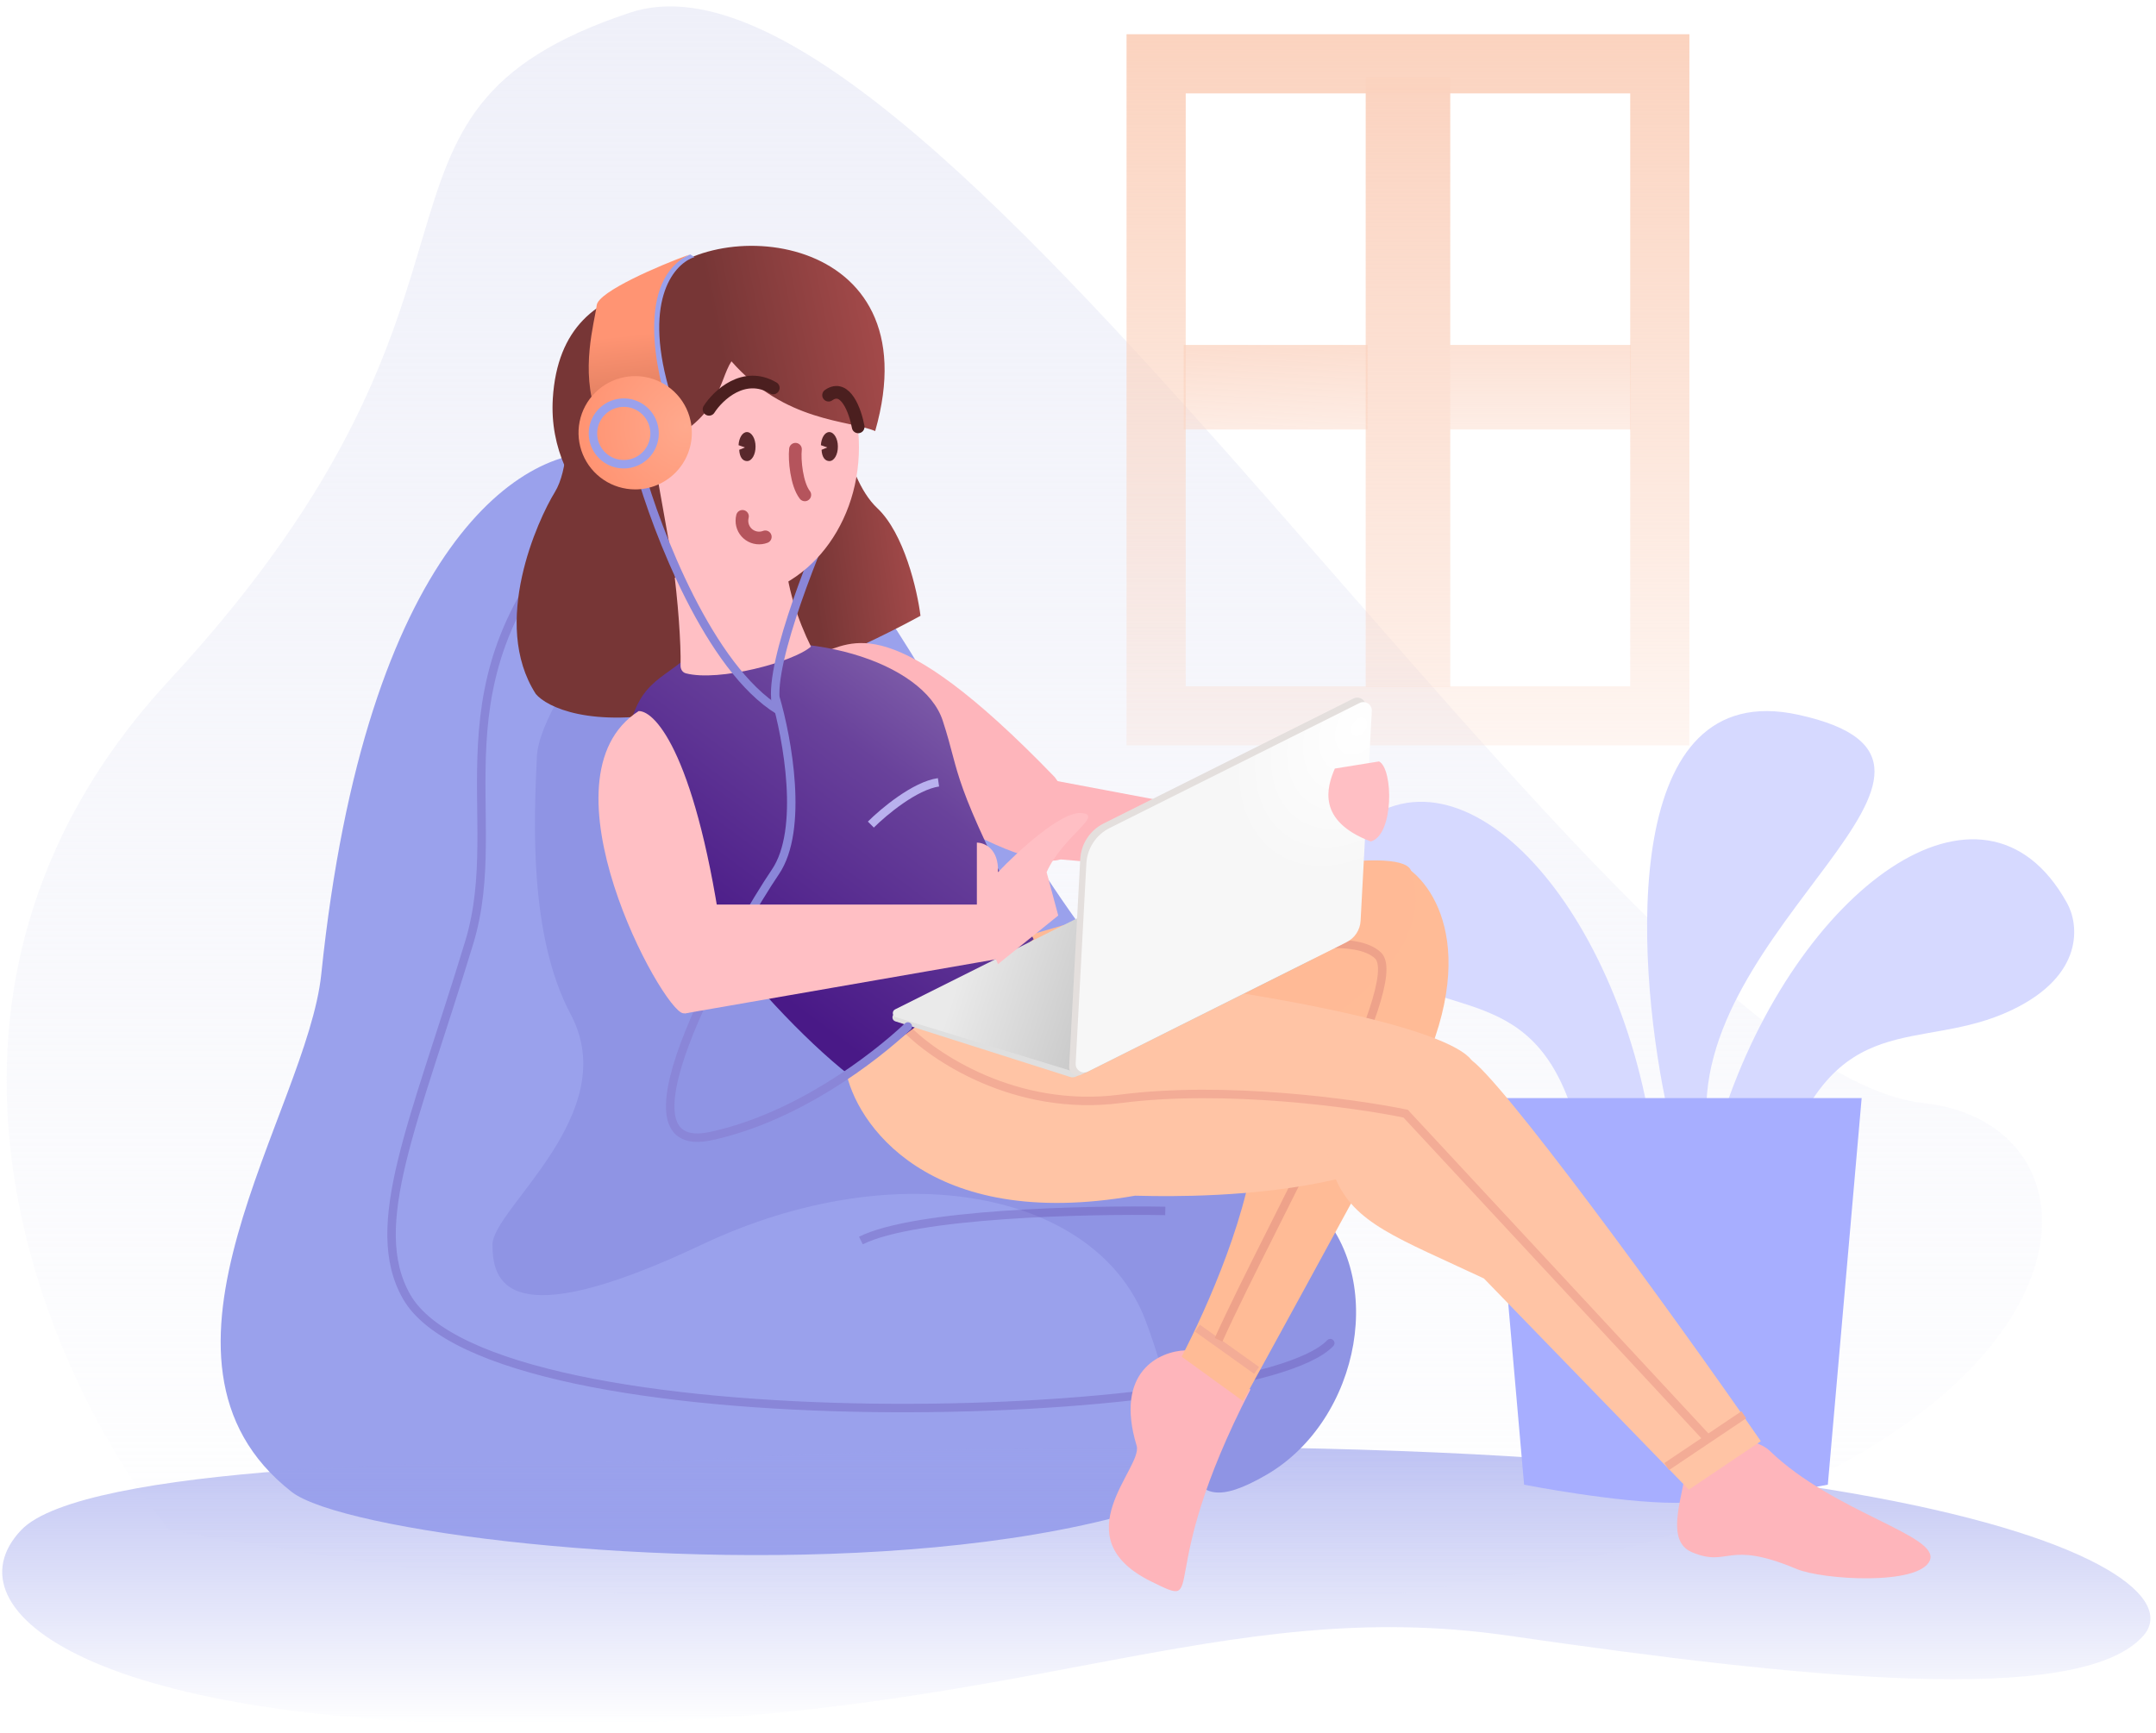
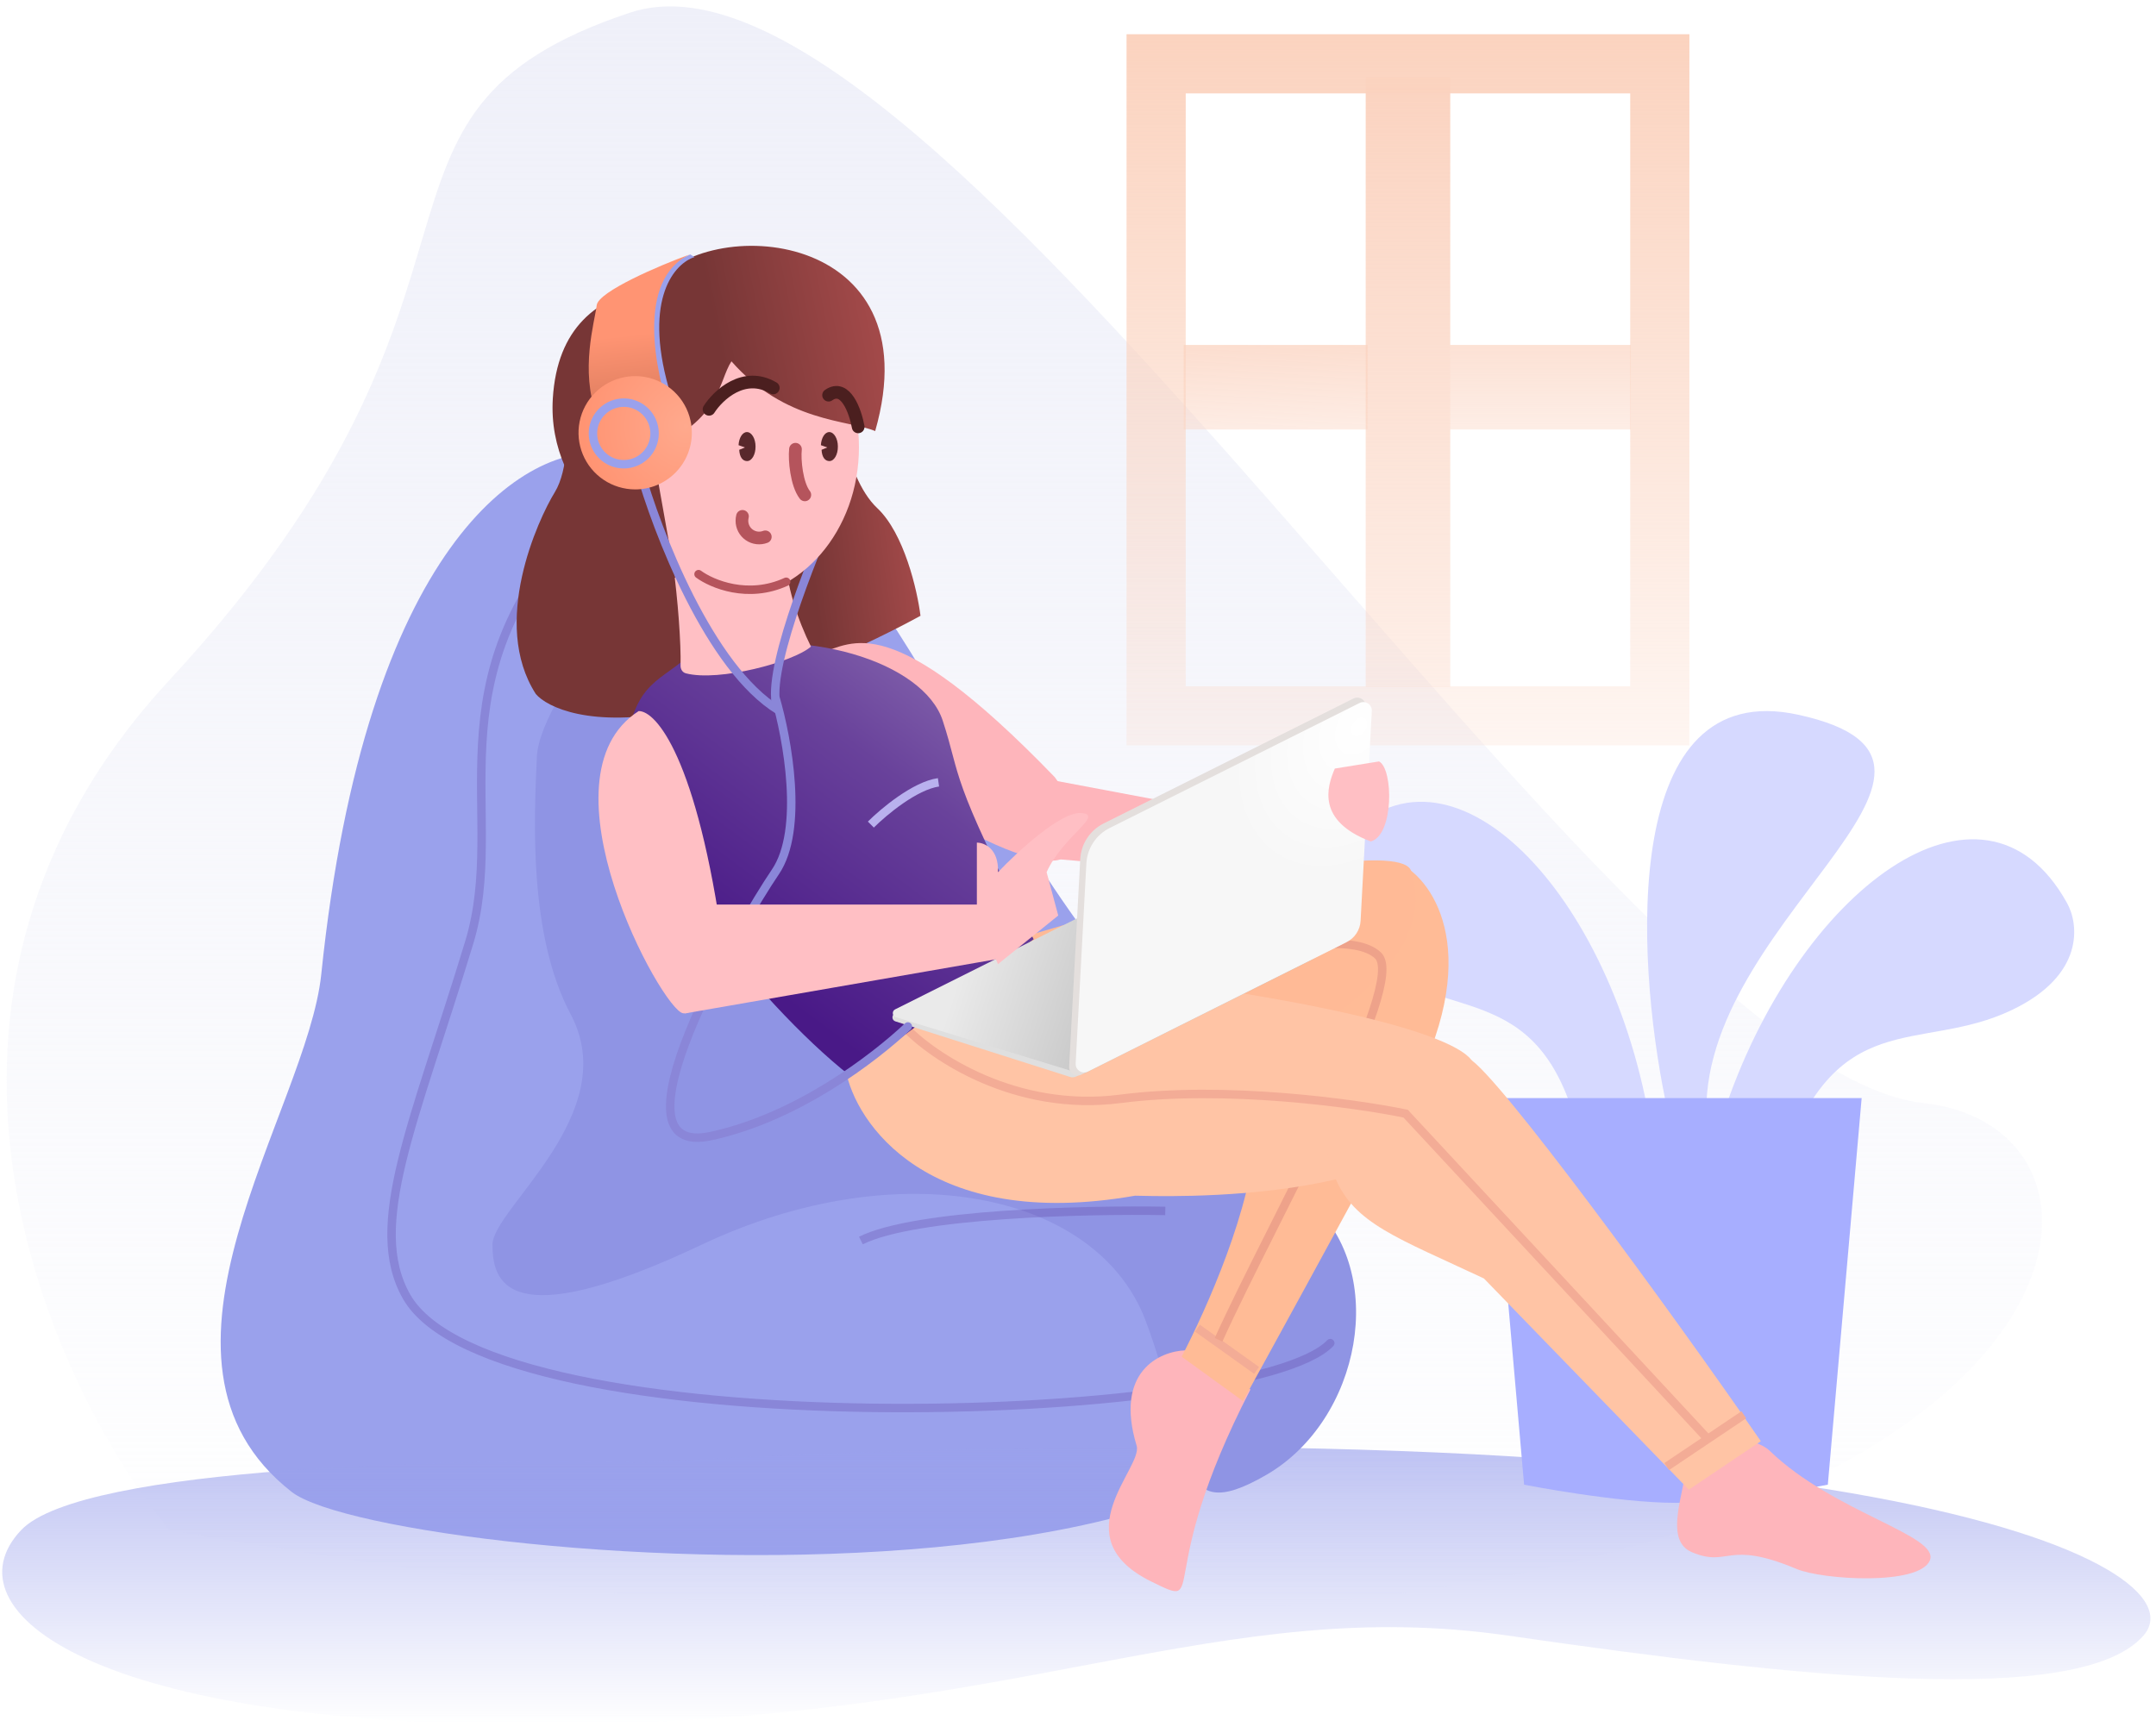
<svg xmlns="http://www.w3.org/2000/svg" width="255" height="205" viewBox="0 0 255 205" fill="none">
  <path d="M20 80.5C-14.8 118.1 5.5 163.166 20 181C240.5 220 264 134.5 227.5 130.5C191 126.5 110.5 -10.5 74.5 1.5C38.5 13.5 63.5 33.5 20 80.5Z" fill="url(#paint0_linear)" />
  <path d="M166.527 9.154L166.527 81.25" stroke="url(#paint1_linear)" stroke-width="10" />
  <path d="M161.75 45.81H140" stroke="url(#paint2_linear)" stroke-width="10" />
  <path d="M192.875 45.81H171.5" stroke="url(#paint3_linear)" stroke-width="10" />
  <rect x="136.741" y="7.549" width="59.572" height="77.134" stroke="url(#paint4_linear)" stroke-width="7" />
  <path d="M37.999 115.248C43.246 64.497 62.003 52.23 72.087 53.646C98.837 47.146 108.614 84.289 129.337 111.647C138.18 123.321 146.688 124.546 155.587 141.147C185.337 196.647 46.165 185.599 34.501 176.498C14.474 160.871 36.321 131.479 37.999 115.248Z" fill="#9AA1EC" />
  <path d="M2.501 181.017C9.701 173.417 54.501 172.517 76.001 173.017C219.501 165.017 261 185.017 253.5 193.517C246 202.017 213 198.517 178.5 193.517C144 188.517 121.001 203.517 66.001 204.017C11.001 204.517 -6.499 190.517 2.501 181.017Z" fill="url(#paint5_linear)" />
  <path d="M157.568 101.015C169.651 84.494 189.48 103.468 194.833 131.095L187.314 136.754C183.316 116.122 172.692 120.987 162.435 114.408C154.388 109.246 155.837 103.328 157.568 101.015Z" fill="#D6D9FF" />
  <path d="M244.457 106.795C234.515 88.903 212.487 105.272 203.749 132.022L210.509 138.57C217.034 118.592 226.973 124.738 237.967 119.481C246.592 115.357 245.887 109.305 244.457 106.795Z" fill="#D6D9FF" />
  <path d="M212.699 84.558C191.699 79.958 193.449 112.975 196.949 130.058L201.949 133.808C199.199 109.558 238.949 90.308 212.699 84.558Z" fill="#D6D9FF" />
  <path d="M176.261 129.909H220.186L216.186 175.642C216.186 175.642 205.238 177.793 198.223 177.793C191.209 177.793 180.261 175.642 180.261 175.642L176.261 129.909Z" fill="#A7AEFF" />
  <path d="M67.499 119.998C62.499 110.598 63.166 96.914 63.499 89.498C63.833 82.081 80.799 60.798 82.999 73.998C85.749 90.498 145.75 133.998 155 142.248C164.25 150.498 161 167.998 149.75 174.498C138.5 180.998 141.25 171.498 135.5 156.248C129.75 140.998 106.25 136.248 82.999 147.248C59.749 158.248 58.249 151.498 58.249 147.248C58.249 142.998 73.749 131.748 67.499 119.998Z" fill="#8F94E4" />
  <path d="M137.824 143.257C128.49 143.09 108.224 143.557 101.824 146.757" stroke="#491987" stroke-opacity="0.2" />
  <path d="M68.837 61.397C50.499 80.748 60.142 96.238 55.499 111.498C49 132.863 43.303 144.996 48.087 153.396C58.337 171.396 148.087 168.646 157.337 158.896" stroke="#491987" stroke-opacity="0.2" stroke-linecap="round" />
  <path d="M65.621 58.225C67.221 55.625 67.204 50.559 66.996 48.35C67.579 47.767 69.446 45.175 72.246 39.475C75.746 32.35 87.121 31.1 94.496 33.6C101.871 36.1 99.371 43.6 98.996 44.85C98.621 46.1 99.746 56.35 103.746 60.1C106.946 63.1 108.496 69.85 108.871 72.85C103.662 75.725 90.646 82 80.246 84.1C69.846 86.2 64.662 83.642 63.371 82.1C57.996 73.725 63.621 61.475 65.621 58.225Z" fill="url(#paint6_linear)" />
  <path d="M200.123 183.636C196.595 182.16 199.445 176.212 199.45 172.925C202.203 169.252 207.591 169.97 209.325 171.647C216.912 178.985 229.525 181.645 228.245 184.618C226.965 187.591 215.584 186.915 212.469 185.607C204.158 182.115 204.534 185.48 200.123 183.636Z" fill="#FEB5BB" />
  <path d="M134.436 171.038C131.772 162.238 137.186 159.845 140.226 159.748L147.897 164.38C136.173 187.104 143.146 190.526 136.173 187.104C125.531 181.879 135.22 173.625 134.436 171.038Z" fill="#FEB5BB" />
  <path d="M124.74 91.928C105.259 71.748 100.867 76.148 97 77.25C98.201 92.261 122.254 103.787 125.666 101.538C128.396 99.738 126.374 94.01 124.74 91.928Z" fill="#FEB5BB" />
  <path d="M159.384 98.873L124.884 92.373V101.623L159.384 104.623V98.873Z" fill="#FEB5BB" />
  <path d="M166.509 129.998C175.709 112.998 169.583 104.25 165.75 102.25C151.25 99.25 149.009 122.998 148.509 133.998C148.109 142.798 142.676 154.915 139.759 160.498L147.009 165.748C149.676 160.915 157.309 146.998 166.509 129.998Z" fill="#FFBB96" />
  <path d="M148.625 162.125L141.625 157.125" stroke="#F3AC96" />
  <path d="M138.534 130.219C119.426 142.625 107.485 134.827 104.285 129.887L115.548 112.499C154.311 100.593 166.868 100.527 166.923 103.241C171.862 117.754 140.103 129.552 138.534 130.219Z" fill="#FFBA96" />
  <path d="M144.125 158.5C150.625 144.167 166.523 116.348 162.973 113.026C158 108.373 134.64 116.86 120.973 119.526" stroke="#EEA28A" />
  <path d="M134.244 141.455C109.767 145.749 101.112 132.823 100.009 126.498L118.739 113.854C162.731 118.455 175.362 123.751 174.259 126.498C173.019 143.174 136.104 141.455 134.244 141.455Z" fill="#FFC4A5" />
  <path d="M175.51 151.247C165.31 146.447 160.131 144.772 157.884 139.248C151.884 124.498 169.76 123.248 173.76 125.248C176.96 126.848 197.509 154.914 208.259 170.498L199.745 176.231L175.51 151.247Z" fill="#FFC4A5" />
  <path d="M206.25 167.373L197.125 173.5" stroke="#F3AC96" />
  <path d="M107 121.498C110.334 124.998 120.1 131.598 132.5 129.998C144.9 128.398 160.167 130.498 166.25 131.748L202 170.248" stroke="#F3AC96" />
  <path d="M74 89.125C74.8 80.325 78.5 80.625 81.75 77.25C95.241 73.752 109.25 78.375 111.5 85.25C113.75 92.124 112.125 91.5 122.259 111.119L100.509 127.244C89.593 118.661 73.2 97.925 74 89.125Z" fill="url(#paint7_linear)" />
  <path d="M103 97.551C104.5 96.051 108.2 92.951 111 92.551" stroke="#B9B1EE" />
  <path fill-rule="evenodd" clip-rule="evenodd" d="M92.897 65.537C92.907 69.133 94.415 73.48 95.916 76.493C93.861 78.313 85.027 80.684 81.12 79.657C80.716 79.551 80.484 79.163 80.493 78.746C80.604 73.558 79.168 59.018 76.614 54.21C80.473 53.051 92.886 61.936 92.897 65.537Z" fill="#FFBFC4" />
  <path d="M98.875 59.625C95.875 66.25 90.3 80.375 92 83.875" stroke="#8A86D8" />
  <path fill-rule="evenodd" clip-rule="evenodd" d="M86.221 35.039C94.71 35.039 101.592 43.04 101.592 52.906C101.592 62.773 94.71 70.756 86.221 70.756C82.632 70.7 79.285 66.762 76.723 64.248C77.041 59.771 76.999 57.729 76.308 55.352C75.24 52.404 75.627 53.639 76.723 53.51L75.76 52.69C75.76 50.64 75.419 52.04 73.37 52.04L70.937 51.939C71.357 42.533 78.022 35.039 86.221 35.039Z" fill="#FFBFC4" />
  <path d="M77.137 52.996C85.237 49.797 84.971 45.079 86.512 42.746C92.887 49.996 100.345 49.663 103.512 50.996C110.384 26.998 83.512 25.123 77.137 33.873C70.509 35.124 65.903 38.835 65.385 47.122C64.634 59.122 76.167 66.125 79.875 68.375L77.137 52.996Z" fill="url(#paint8_linear)" />
  <path d="M83.862 48.424C84.948 46.736 87.986 43.865 91.459 45.892" stroke="#4B1F1F" stroke-width="1.5" stroke-linecap="round" />
  <path d="M101.5 50.5C101.167 48.667 100 45.35 98 46.75" stroke="#4B1F1F" stroke-width="1.5" stroke-linecap="round" />
  <path d="M75.612 55.42C77.696 62.879 83.912 79.045 92.112 84.045" stroke="#8A86D8" />
  <path d="M82.141 30.415L81.641 30.102L73.687 33.719C73.287 38.319 74.812 46.125 79.078 45.852C76.078 35.202 79.87 31.123 82.141 30.415Z" fill="#9AA1EC" />
  <path d="M81.594 30.094C75.194 33.094 77.495 44.019 79.328 49.102H70.578C68.578 43.852 70.328 38.102 70.578 36.102C70.778 34.502 77.927 31.427 81.594 30.094Z" fill="url(#paint9_linear)" />
  <path fill-rule="evenodd" clip-rule="evenodd" d="M81.828 51.197C81.828 49.872 81.435 48.577 80.7 47.475C79.964 46.373 78.918 45.514 77.694 45.006C76.47 44.498 75.123 44.365 73.823 44.622C72.524 44.88 71.33 45.517 70.392 46.453C69.454 47.389 68.814 48.582 68.554 49.881C68.294 51.18 68.425 52.527 68.93 53.752C69.435 54.977 70.292 56.025 71.392 56.763C72.493 57.501 73.787 57.896 75.112 57.899C75.994 57.901 76.867 57.73 77.682 57.394C78.497 57.058 79.238 56.565 79.862 55.942C80.486 55.319 80.98 54.58 81.318 53.766C81.655 52.951 81.829 52.078 81.828 51.197Z" fill="url(#paint10_radial)" />
  <path d="M77.418 51.277V51.277C77.418 50.556 77.205 49.852 76.805 49.253C76.405 48.654 75.836 48.187 75.171 47.911C74.506 47.635 73.773 47.563 73.067 47.703C72.36 47.843 71.711 48.189 71.201 48.698C70.691 49.207 70.344 49.855 70.202 50.561C70.061 51.268 70.132 52 70.406 52.666C70.681 53.332 71.147 53.901 71.745 54.303C72.343 54.704 73.047 54.919 73.767 54.92L73.768 54.92C74.247 54.922 74.722 54.828 75.165 54.646C75.608 54.463 76.01 54.195 76.35 53.857C76.689 53.518 76.958 53.116 77.141 52.673C77.325 52.231 77.419 51.756 77.418 51.277Z" stroke="#9AA1EC" />
  <path fill-rule="evenodd" clip-rule="evenodd" d="M89.361 52.827C89.365 51.885 88.897 51.114 88.341 51.115C87.82 51.116 87.399 51.793 87.352 52.665L88.11 52.936L87.431 53.215C87.48 54.094 87.842 54.551 88.368 54.547C88.925 54.542 89.371 53.773 89.361 52.827Z" fill="#59282C" />
  <path fill-rule="evenodd" clip-rule="evenodd" d="M99.099 52.827C99.103 51.885 98.635 51.114 98.079 51.115C97.558 51.116 97.138 51.793 97.09 52.665L97.848 52.936L97.169 53.215C97.219 54.094 97.58 54.551 98.106 54.547C98.663 54.542 99.109 53.773 99.099 52.827Z" fill="#59282C" />
  <path d="M94.084 53.146C93.946 54.426 94.223 57.292 95.19 58.545" stroke="#B5545C" stroke-width="1.5" stroke-linecap="round" stroke-linejoin="round" />
  <path d="M87.815 61.087C87.773 61.256 87.751 61.429 87.751 61.603C87.749 61.934 87.828 62.26 87.981 62.554C88.134 62.847 88.356 63.099 88.629 63.287C88.901 63.475 89.215 63.594 89.544 63.632C89.873 63.671 90.206 63.629 90.515 63.51" stroke="#B5545C" stroke-width="1.5" stroke-linecap="round" stroke-linejoin="round" />
+   <path d="M82.62 67.924C84.198 69.088 88.479 70.898 92.986 68.825" stroke="#B5545C" stroke-linecap="round" stroke-linejoin="round" />
  <path d="M105.9 120.832C105.473 120.696 105.427 120.109 105.828 119.908L138.426 103.599L153.608 108.429C156.173 109.245 156.448 112.766 154.04 113.971L127.308 127.345C127.075 127.462 126.806 127.483 126.557 127.404L105.9 120.832Z" fill="#DFDFDF" />
  <path d="M91.709 103.15L91.295 102.869L91.709 103.15ZM84.084 134.4L84.189 134.889L84.084 134.4ZM107.717 121.802C107.918 121.613 107.929 121.297 107.74 121.096C107.551 120.894 107.234 120.884 107.033 121.073L107.717 121.802ZM91.229 82.667C91.929 85.034 92.771 88.903 93.016 92.791C93.263 96.71 92.894 100.518 91.295 102.869L92.122 103.432C93.923 100.783 94.263 96.675 94.014 92.728C93.763 88.752 92.905 84.808 92.188 82.384L91.229 82.667ZM91.295 102.869C89.157 106.013 84.044 114.546 81.058 121.964C80.31 123.821 79.692 125.617 79.287 127.249C78.885 128.874 78.686 130.366 78.801 131.603C78.916 132.842 79.356 133.898 80.302 134.521C81.234 135.136 82.537 135.246 84.189 134.889L83.978 133.912C82.443 134.243 81.461 134.087 80.852 133.686C80.255 133.293 79.896 132.584 79.797 131.51C79.697 130.435 79.867 129.067 80.258 127.489C80.648 125.918 81.248 124.168 81.985 122.337C84.937 115.005 90.01 106.537 92.122 103.432L91.295 102.869ZM84.189 134.889C94.519 132.661 103.691 125.577 107.717 121.802L107.033 121.073C103.059 124.798 94.049 131.74 83.978 133.912L84.189 134.889Z" fill="#8A86D8" />
  <path d="M105.95 120.336C105.518 120.204 105.469 119.613 105.872 119.411L138.453 103.111L154.557 108.04C157.146 108.833 157.443 112.38 155.021 113.592L128.388 126.916C128.158 127.031 127.893 127.054 127.648 126.978L105.95 120.336Z" fill="url(#paint11_linear)" />
  <path d="M127.766 101.628C127.862 99.833 128.915 98.228 130.522 97.424L160.082 82.635C160.768 82.292 161.569 82.817 161.528 83.582L160.153 109.294C160.096 110.371 159.464 111.335 158.5 111.817L127.899 127.127C127.213 127.47 126.412 126.945 126.453 126.179L127.766 101.628Z" fill="#E4DFDD" />
  <path d="M128.49 102.157C128.586 100.362 129.638 98.757 131.245 97.953L160.806 83.164C161.491 82.82 162.293 83.345 162.252 84.111L160.924 108.936C160.866 110.013 160.235 110.976 159.27 111.459L128.67 126.768C127.984 127.111 127.183 126.586 127.224 125.82L128.49 102.157Z" fill="url(#paint12_radial)" />
  <path d="M157.878 90.923L163.11 90.079C164.811 90.971 164.878 98.8 162.128 99.55C155.747 97.124 156.91 93.149 157.878 90.923Z" fill="#FFBFC4" />
  <path d="M85.539 111.998C82.439 89.598 77.58 84.082 75.539 84.123C63.289 91.999 78.289 119.498 80.789 119.873C82.789 120.173 84.789 114.748 85.539 111.998Z" fill="#FFBFC4" />
  <path d="M115.913 107.01H84.539C80.639 108.01 79.913 117.176 81.038 119.885L118.039 113.447L115.913 107.01Z" fill="#FFBFC4" />
  <path d="M115.539 99.685V108.31L118.039 114.06L125.164 108.31L123.789 103.185C125.664 98.935 130.789 96.31 127.789 96.185C125.389 96.085 120.289 100.81 118.039 103.185C118.139 100.385 116.414 99.685 115.539 99.685Z" fill="#FFBFC4" />
  <defs>
    <linearGradient id="paint0_linear" x1="121.152" y1="0.755" x2="121.152" y2="191.166" gradientUnits="userSpaceOnUse">
      <stop stop-color="#EFF0F9" />
      <stop offset="1" stop-color="#EFF0F9" stop-opacity="0" />
    </linearGradient>
    <linearGradient id="paint1_linear" x1="167.027" y1="9.154" x2="167.027" y2="123.511" gradientUnits="userSpaceOnUse">
      <stop stop-color="#FBD3C0" />
      <stop offset="1" stop-color="#FBD3C0" stop-opacity="0" />
    </linearGradient>
    <linearGradient id="paint2_linear" x1="153.556" y1="33.435" x2="153.872" y2="63.433" gradientUnits="userSpaceOnUse">
      <stop stop-color="#FBD3C0" />
      <stop offset="1" stop-color="#FBD3C0" stop-opacity="0" />
    </linearGradient>
    <linearGradient id="paint3_linear" x1="183.38" y1="28.935" x2="183.38" y2="65.435" gradientUnits="userSpaceOnUse">
      <stop stop-color="#FBD3C0" />
      <stop offset="1" stop-color="#FBD3C0" stop-opacity="0" />
    </linearGradient>
    <linearGradient id="paint4_linear" x1="166.527" y1="4.049" x2="166.527" y2="111.667" gradientUnits="userSpaceOnUse">
      <stop stop-color="#FBD3BF" />
      <stop offset="1" stop-color="#FBD3BF" stop-opacity="0" />
    </linearGradient>
    <linearGradient id="paint5_linear" x1="127.299" y1="153" x2="127.299" y2="204.03" gradientUnits="userSpaceOnUse">
      <stop stop-color="#9AA1EC" />
      <stop offset="1" stop-color="#9AA1EC" stop-opacity="0" />
    </linearGradient>
    <linearGradient id="paint6_linear" x1="108.871" y1="67.75" x2="96.25" y2="69.5" gradientUnits="userSpaceOnUse">
      <stop stop-color="#A44A4A" />
      <stop offset="1" stop-color="#773636" />
    </linearGradient>
    <linearGradient id="paint7_linear" x1="113.5" y1="82.5" x2="89" y2="115.5" gradientUnits="userSpaceOnUse">
      <stop stop-color="#7E5DA9" />
      <stop offset="0.292" stop-color="#69429B" />
      <stop offset="1" stop-color="#491987" />
    </linearGradient>
    <linearGradient id="paint8_linear" x1="65.35" y1="48.729" x2="104.627" y2="40.75" gradientUnits="userSpaceOnUse">
      <stop offset="0.521" stop-color="#773636" />
      <stop offset="1" stop-color="#A44A4A" />
    </linearGradient>
    <linearGradient id="paint9_linear" x1="74.562" y1="39.598" x2="75.612" y2="49.102" gradientUnits="userSpaceOnUse">
      <stop stop-color="#FF9473" />
      <stop offset="1" stop-color="#DA7B5D" />
    </linearGradient>
    <radialGradient id="paint10_radial" cx="0" cy="0" r="1" gradientUnits="userSpaceOnUse" gradientTransform="translate(81.125 50.375) rotate(159.891) scale(12.18)">
      <stop stop-color="#FFA98D" />
      <stop offset="1" stop-color="#FF9473" />
    </radialGradient>
    <linearGradient id="paint11_linear" x1="113.5" y1="115.103" x2="138.25" y2="123" gradientUnits="userSpaceOnUse">
      <stop stop-color="#EAEAEA" />
      <stop offset="1" stop-color="#B7B7B7" />
    </linearGradient>
    <radialGradient id="paint12_radial" cx="0" cy="0" r="1" gradientUnits="userSpaceOnUse" gradientTransform="translate(160.75 86) rotate(122.645) scale(19.0016 13.2519)">
      <stop stop-color="white" />
      <stop offset="1" stop-color="#F7F7F7" />
    </radialGradient>
  </defs>
</svg>
